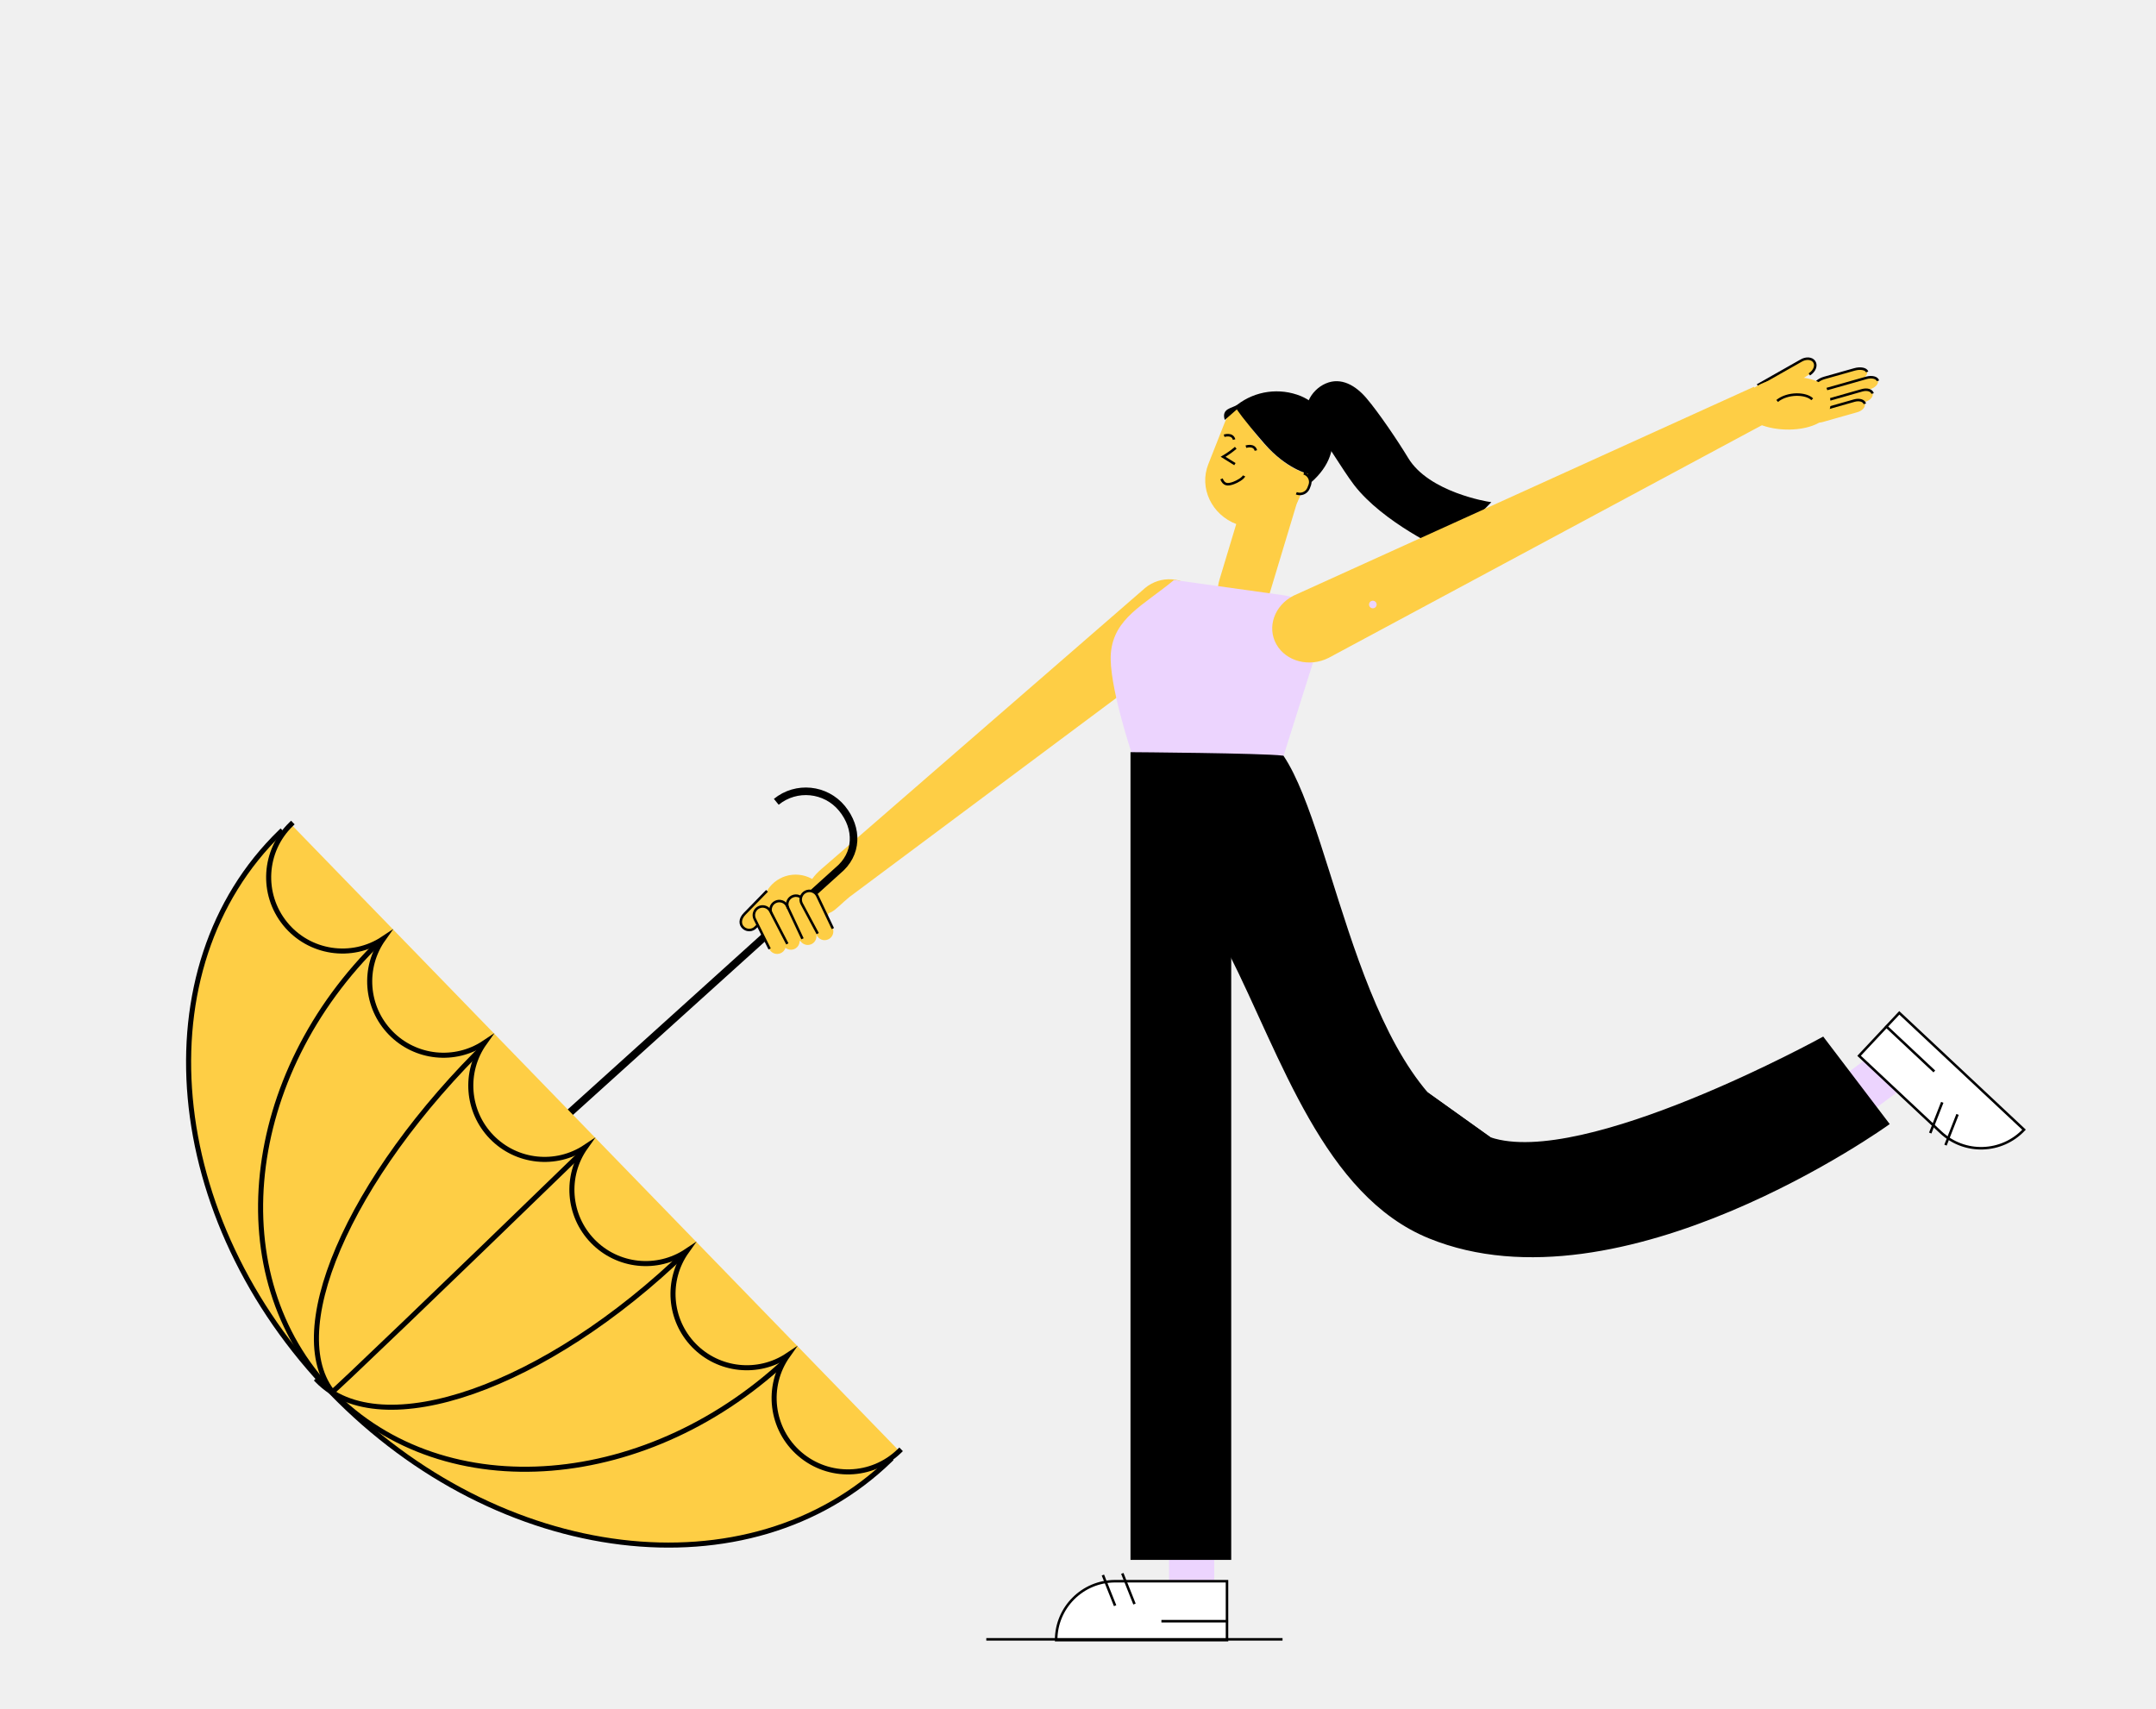
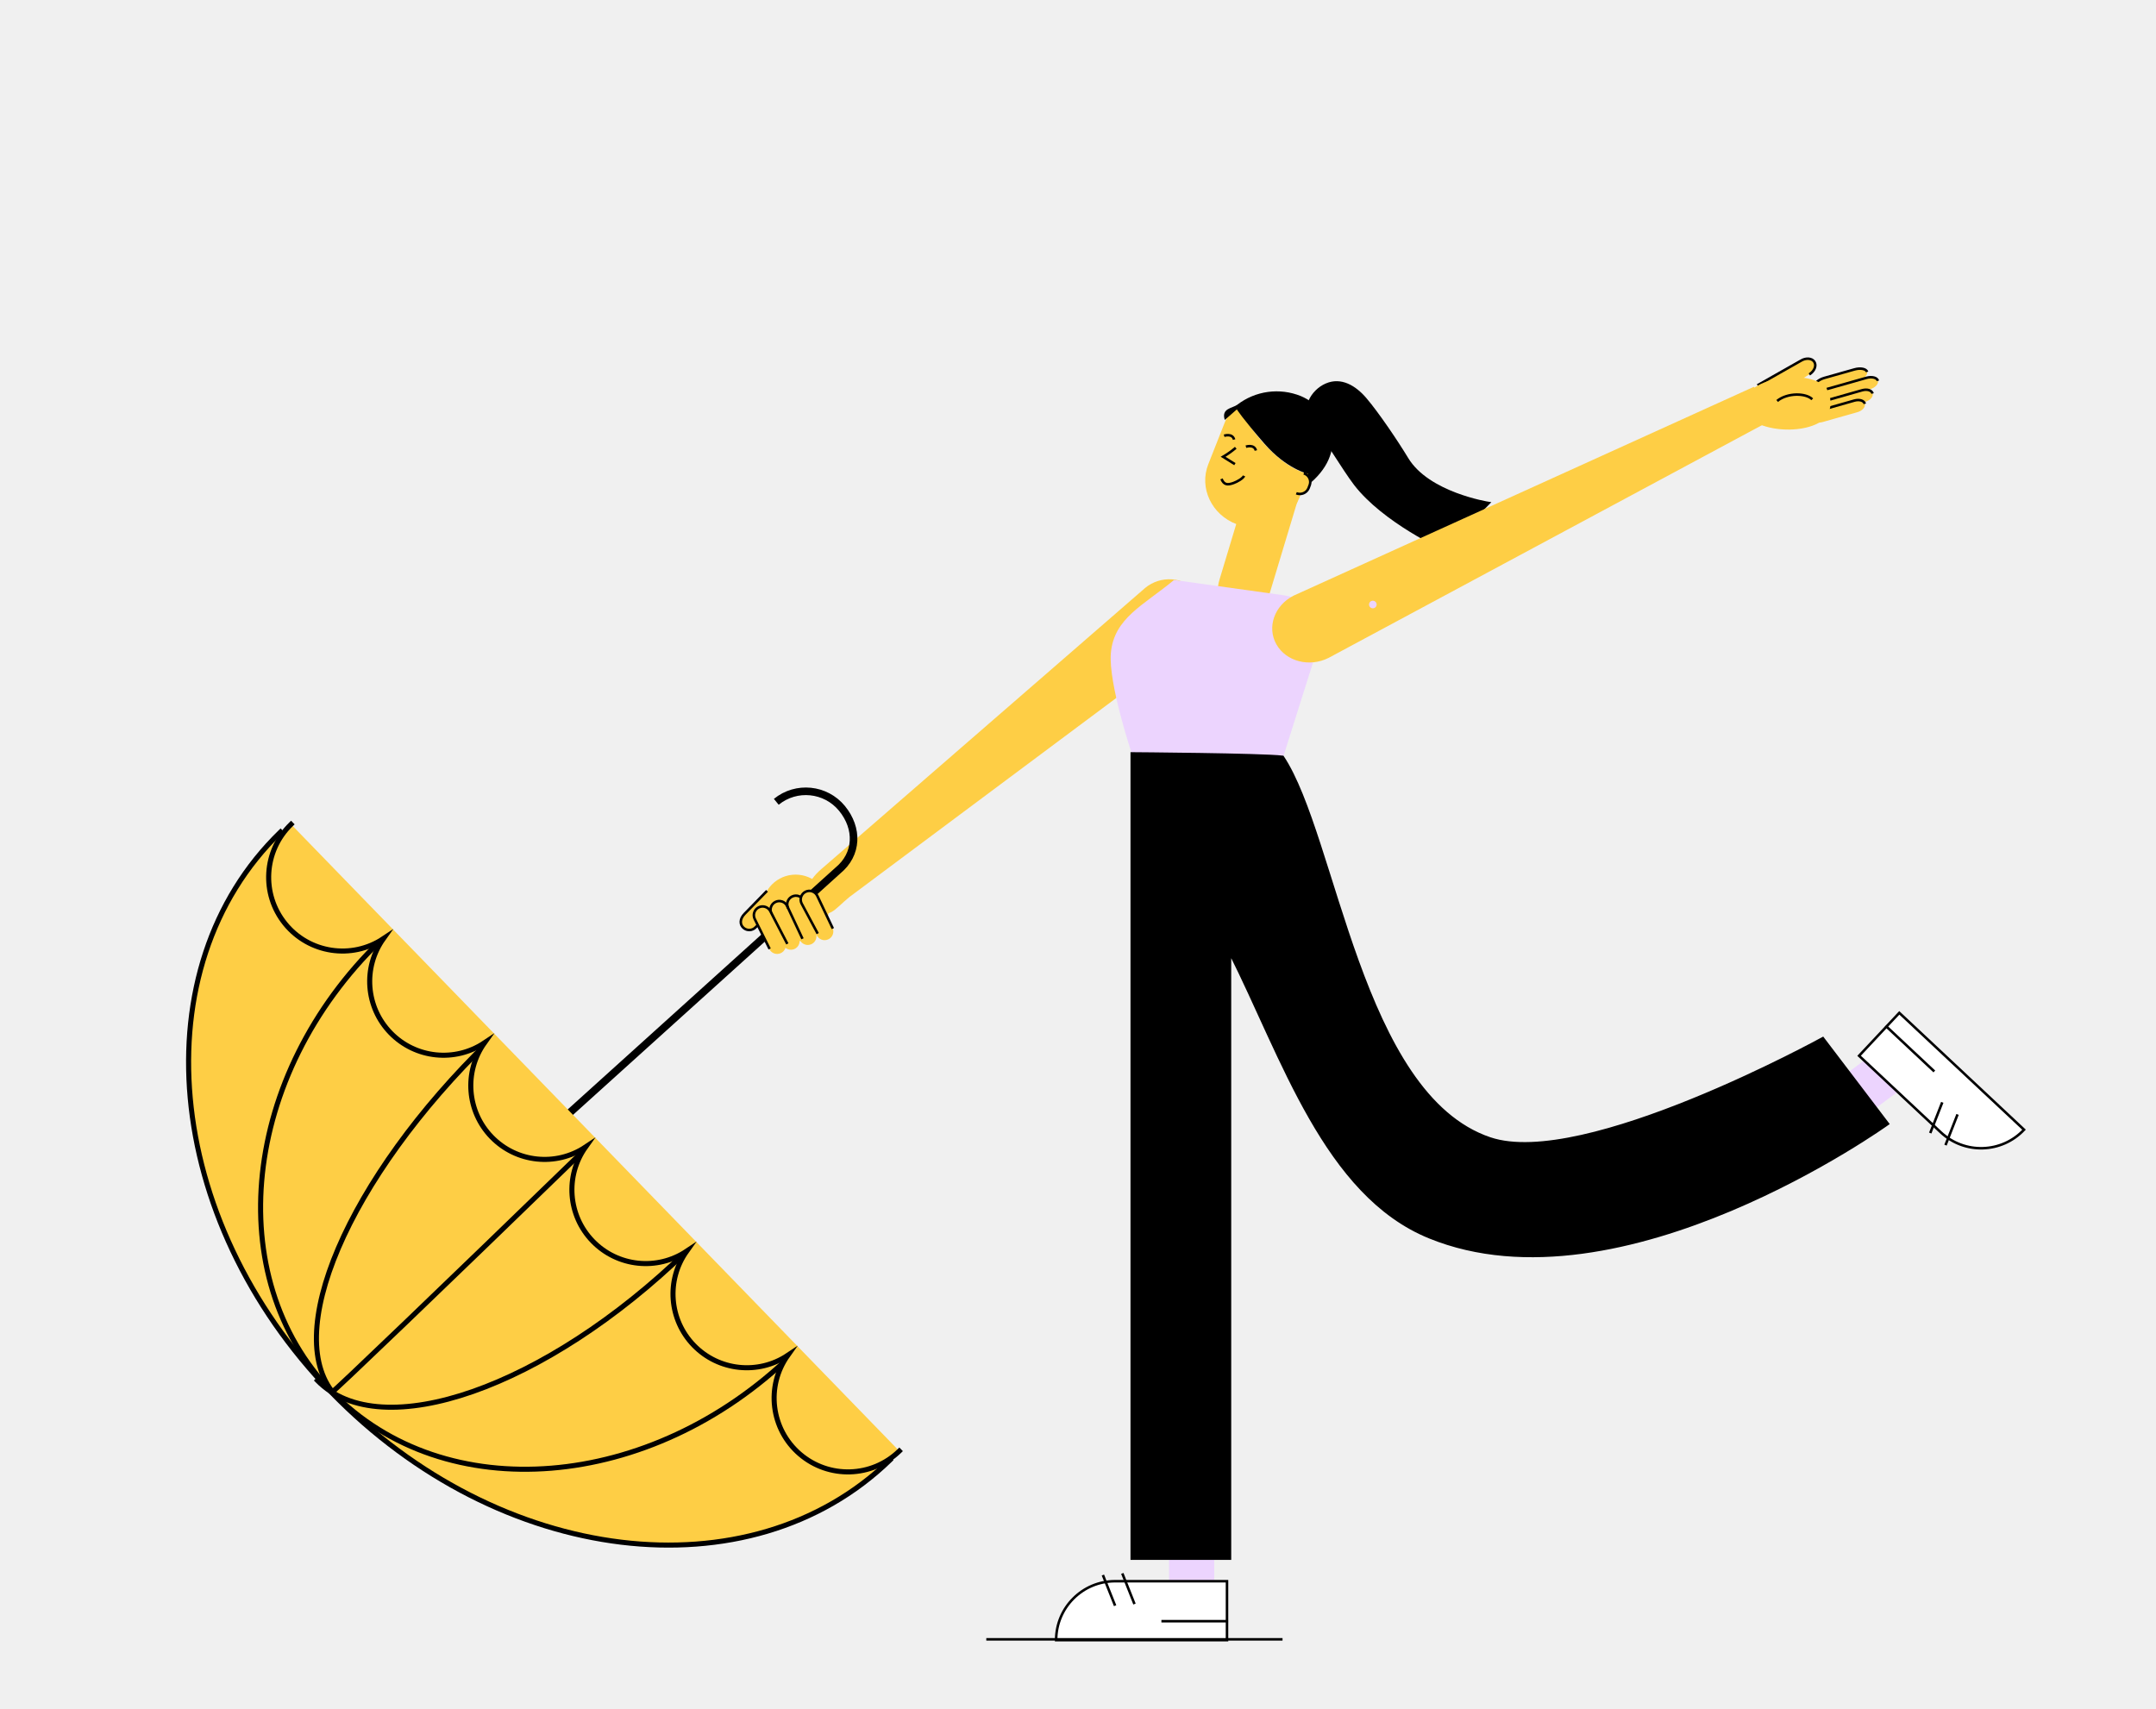
<svg xmlns="http://www.w3.org/2000/svg" id="illustration-woman" viewBox="0 0 853 676" aria-hidden="true">
  <defs>
    <style>
      .iw-skin,.iw-accent-stroke,.iw-umbrella-fill{fill:#fece45;}
      .iw-lilac{fill:#ecd4fe;}
      .iw-white{fill:#fff;}
      .iw-stroke,.iw-white,.iw-detail,.iw-accent-stroke,.iw-body,.iw-forearm,.iw-umbrella-fill,.iw-umbrella-stroke{stroke:#000;}
      .iw-white,.iw-detail,.iw-accent-stroke,.iw-body,.iw-forearm,.iw-umbrella-fill,.iw-umbrella-stroke{stroke-miterlimit:10;}
      .iw-detail,.iw-forearm,.iw-umbrella-stroke{fill:none;}
      .iw-forearm{stroke-width:3px;}
      .iw-hair,.iw-umbrella-fill,.iw-umbrella-stroke{stroke-linecap:square;}
      .iw-umbrella-fill,.iw-umbrella-stroke{stroke-width:2px;}
      .iw-hair{stroke-linejoin:round;}
    </style>
  </defs>
  <g id="woman-root">
    <path id="hair-clip" class="iw-skin" d="M504.33,190s12-1.56,9.91,5.28l-12,39.8c-2.06,6.84-8.17,11.11-13.63,9.54h0c-5.46-1.58-8.21-8.39-6.14-15.23l12-39.81C496.53,182.74,498.86,188.42,504.33,190Z" />
    <rect id="sock-right" data-motion="leg-right" class="iw-lilac" x="716.34" y="424.89" width="34.19" height="17.87" transform="translate(-114.15 521.77) rotate(-36.53)" />
    <rect id="sock-left" data-motion="leg-left" class="iw-lilac" x="454.37" y="605.48" width="34.19" height="17.87" transform="translate(-142.95 1085.89) rotate(-90)" />
    <path id="shoe-left" data-motion="leg-left" class="iw-white" d="M441.16,625.69h44.29a0,0,0,0,1,0,0V649a0,0,0,0,1,0,0H417.85a0,0,0,0,1,0,0v0A23.31,23.31,0,0,1,441.16,625.69Z" />
    <path id="sleeve-left" data-motion="arm-left" class="iw-skin" d="M336,355,472,253.55A13.47,13.47,0,0,0,473.6,234h0a15,15,0,0,0-20.52-1.36L326,343c-6.1,5-8.83,10-3.6,15.78h0C327.63,364.57,329.9,360,336,355Z" />
    <path id="top" class="iw-lilac" d="M507.62,299.71l-59.85-1.57s-9.27-27.64-8.27-39.64c1.16-13.95,13-19,25-29l43.77,6.1c9.85,1.49,16.13,11,13.26,20.06Z" />
    <path id="face" class="iw-skin" d="M517.93,187.23c-1.52,3.83-3.18,8.07-3.86,9.8-3.73,9.45-14.81,14.12-24.75,10.42s-15-14.36-11.25-23.81c1.17-3,5.29-13.43,6.47-16.4a17.66,17.66,0,0,1,4.74-6.79C503,184.15,516.41,187.83,517.93,187.23Z" />
    <path id="face-line-1" class="iw-detail" d="M492.2,188.31c-.44,1-2.62,2.25-4.11,2.8-2.47.9-3.83.76-4.82-1.61" />
    <path id="face-line-2" class="iw-accent-stroke" d="M488.91,177.2a35,35,0,0,1-5,3.55l4.67,2.91" />
    <path id="arm-upper-right" class="iw-body" d="M571.29,217.22,589,199.06s-23.92-3.68-32.3-17.59c-3.91-6.48-11.57-17.87-16.53-23.67-4.1-4.78-9.62-8.11-15.44-5.6h0c-5.82,2.5-9.7,9.87-5.65,14.68,5.08,6,12.39,18.62,17,24.66C547.53,206.46,571.29,217.22,571.29,217.22Z" />
    <path id="face-line-3" class="iw-detail" d="M492.94,176.76s3.27-1.09,3.94,1.51" />
    <path id="face-line-4" class="iw-detail" d="M484.32,172.43s3.26-1.09,3.94,1.51" />
    <circle id="hand-left" data-motion="arm-left" class="iw-skin" cx="314.78" cy="359.28" r="13.19" />
    <path id="hand-left-glove" data-motion="arm-left" class="iw-lilac" d="M303,352.25l-8.44,9.3c-2,2.07-1.91,4.25-.5,5.53h0a3.46,3.46,0,0,0,4.88-.23l3-3C301.18,362,302.37,355.58,303,352.25Z" />
-     <path id="body" class="iw-body" d="M589.5,450.5c-51.31-17.34-61-119.38-82-151c-8-1-59.73-1.36-59.73-1.36V616.75h38.85V377L589.5,450.5Z" />
-     <path id="pants-leg-right" data-motion="leg-right" class="iw-body" d="M721.2,410.82S626.52,463,589.5,450.5L486.62,377c20.81,41.35,37.64,95.73,78.88,112.55c76,31,181.44-44.86,181.44-44.86Z" />
+     <path id="body" class="iw-body" d="M721.2,410.82S626.52,463,589.5,450.5c-51.31-17.34-61-119.38-82-151c-8-1-59.73-1.36-59.73-1.36V616.75h38.85V377c20.81,41.35,37.64,95.73,78.88,112.55c76,31,181.44-44.86,181.44-44.86Z" />
    <path id="forearm-left" data-motion="arm-left" class="iw-forearm" d="M307.13,317.28a18.51,18.51,0,0,1,26,2.61c6.47,7.91,6.25,18.14-1.66,24.61L184.38,477.37" />
    <path id="finger-left-1" data-motion="arm-left" class="iw-skin" d="M308.25,367.73l-3.05-6.2a3.45,3.45,0,0,1,1.58-4.62h0a3.45,3.45,0,0,1,4.63,1.57l5.53,11.28" />
    <path id="finger-left-2" data-motion="arm-left" class="iw-skin" d="M314.85,365.59l-3.05-6.2a3.45,3.45,0,0,1,1.58-4.62h0a3.45,3.45,0,0,1,4.62,1.58l5.54,11.27" />
    <path id="finger-left-3" data-motion="arm-left" class="iw-lilac" d="M320.22,363.73l-3-6.2a3.45,3.45,0,0,1,1.58-4.62h0a3.45,3.45,0,0,1,4.62,1.58l5.53,11.27" />
    <path id="finger-left-4" data-motion="arm-left" class="iw-accent-stroke" d="M302,363.87l-3,3a3.44,3.44,0,0,1-4.87.26h0c-1.42-1.27-1.54-3.46.48-5.53l8.86-9.09" />
    <line id="shoe-left-lace-1" data-motion="leg-left" class="iw-white" x1="436.35" y1="623.25" x2="441.18" y2="635.37" />
    <line id="shoe-left-lace-2" data-motion="leg-left" class="iw-white" x1="444.03" y1="622.61" x2="448.85" y2="634.73" />
    <line id="shoe-left-lace-3" data-motion="leg-left" class="iw-white" x1="485.88" y1="641.51" x2="459.5" y2="641.51" />
    <path id="shoe-right" data-motion="leg-right-foot" class="iw-white" d="M757.69,420.73H802a0,0,0,0,1,0,0V444a0,0,0,0,1,0,0H734.38a0,0,0,0,1,0,0v0A23.31,23.31,0,0,1,757.69,420.73Z" transform="translate(1033.2 1273.12) rotate(-136.87)" />
    <line id="shoe-right-lace-1" data-motion="leg-right-foot" class="iw-white" x1="769.72" y1="453.13" x2="774.48" y2="440.99" />
    <line id="shoe-right-lace-2" data-motion="leg-right-foot" class="iw-white" x1="763.68" y1="448.35" x2="768.44" y2="436.2" />
    <line id="shoe-right-lace-3" data-motion="leg-right-foot" class="iw-white" x1="746.06" y1="405.95" x2="765.3" y2="423.98" />
    <path id="umbrella-arc-1" data-motion="arm-left" class="iw-umbrella-fill" d="M352.09,577.76c-55.47,53.8-154.4,41.79-221-26.85S55.51,383,111,329.22" />
    <path id="umbrella-rib-1" data-motion="arm-left" class="iw-umbrella-stroke" d="M313.31,536c-55.85,54.18-137.31,60.8-181.95,14.79" />
    <path id="umbrella-rib-2" data-motion="arm-left" class="iw-umbrella-stroke" d="M271.6,495.14c-55.66,54-121,76.89-146,51.13" />
    <path id="umbrella-rib-3" data-motion="arm-left" class="iw-umbrella-stroke" d="M230.21,456c-54.31,52.69-98.57,95.16-98.85,94.87" />
    <path id="umbrella-rib-4" data-motion="arm-left" class="iw-umbrella-stroke" d="M193.53,411.87c-56,54.37-83,117.44-60.3,140.88" />
    <path id="umbrella-rib-5" data-motion="arm-left" class="iw-umbrella-stroke" d="M150.42,372.32c-54.69,53.06-63.23,133-19.06,178.51" />
    <path id="umbrella-arc-2" data-motion="arm-left" class="iw-umbrella-fill" d="M115.15,326.18a29.2,29.2,0,0,0,36.53,45.25,29.2,29.2,0,0,0,40,41.22,29.2,29.2,0,0,0,40,41.22,29.2,29.2,0,0,0,40,41.22,29.2,29.2,0,0,0,40,41.22,29.2,29.2,0,0,0,44.12,37.89" />
    <path id="hair" data-motion="hair" class="iw-hair" d="M484.58,166.17c-1.52-4.64,3.09-4.63,4.92-6a25.52,25.52,0,0,1,25.2-3.43c12.47,5.32,19.43,22.32,2.27,35.59l.53-4.84s-8.52-1.89-17.26-11.95S489.35,162,489.35,162Z" />
    <path id="face-line-5" class="iw-accent-stroke" d="M512.87,195.19a3.73,3.73,0,0,0,4.82-1.95l.54-1.43a3.58,3.58,0,0,0-2.4-4.52" />
    <path id="forearm-right" data-motion="arm-right" class="iw-skin" d="M525.68,260.31,705,164c-1-5-7.09-5.95-11.12-10.93l-182.1,82.64c-7.58,3.85-10.62,12.47-6.78,19.27h0C508.83,261.77,518.09,264.16,525.68,260.31Z" />
    <ellipse id="banner-tip" data-motion="arm-right" class="iw-skin" cx="706.33" cy="152.3" rx="5.32" ry="5.22" transform="translate(260.21 720.7) rotate(-64.04)" />
    <path id="banner-stripe-1" data-motion="arm-right" class="iw-skin" d="M700.6,154h0c-1-1.48-.08-3.71,1.95-5l9.88-6.22c2-1.27,4.43-1.11,5.37.37h0c1,1.48.08,3.71-1.95,5L706,154.36C704,155.63,701.54,155.47,700.6,154Z" />
    <path id="banner-stripe-2" data-motion="arm-right" class="iw-skin" d="M718,153.08h0c-.33-1.27,1.38-2.85,3.81-3.54l11.89-3.36c2.43-.69,4.67-.21,5,1h0c.32,1.27-1.38,2.86-3.82,3.54L723,154.13C720.53,154.82,718.29,154.35,718,153.08Z" />
    <path id="banner-stripe-3" data-motion="arm-right" class="iw-skin" d="M720.15,157.16h0c-.33-1.27,1.13-2.79,3.27-3.39l15.09-4.28c2.14-.6,4.14-.06,4.47,1.2h0c.33,1.27-1.14,2.79-3.27,3.39l-15.1,4.28C722.48,159,720.48,158.42,720.15,157.16Z" />
    <path id="banner-stripe-4" data-motion="arm-right" class="iw-skin" d="M720.09,161.62h0c-.33-1.27,1-2.74,2.93-3.29l13.74-3.9c2-.55,3.79,0,4.13,1.29h0c.33,1.27-1,2.74-2.93,3.3l-13.74,3.89C722.27,163.47,720.42,162.89,720.09,161.62Z" />
    <path id="banner-stripe-5" data-motion="arm-right" class="iw-skin" d="M717,165.7h0c-.33-1.26,1-2.74,2.93-3.29l13.74-3.9c2-.55,3.8,0,4.13,1.29h0c.33,1.27-1,2.75-2.93,3.3L721.12,167C719.17,167.55,717.32,167,717,165.7Z" />
    <path id="banner-line-1" data-motion="arm-right" class="iw-accent-stroke" d="M695.33,152.48l17.1-9.69c2-1.27,4.43-1.11,5.37.37h0c1,1.48.08,3.71-1.95,5" />
    <path id="banner-line-2" data-motion="arm-right" class="iw-accent-stroke" d="M718,153.08c-.33-1.27,1.38-2.85,3.81-3.54l11.89-3.36c2.43-.69,4.67-.21,5,1h0" />
    <path id="banner-line-3" data-motion="arm-right" class="iw-accent-stroke" d="M722.78,153.94l15.6-4.41c2.21-.63,4.27-.1,4.6,1.16h0" />
    <path id="banner-line-4" data-motion="arm-right" class="iw-accent-stroke" d="M723,158.33l13.74-3.9c2-.55,3.79,0,4.13,1.29h0" />
    <path id="banner-line-5" data-motion="arm-right" class="iw-accent-stroke" d="M717,165.7h0c-.33-1.26,1-2.74,2.93-3.29l13.74-3.9c2-.55,3.8,0,4.13,1.29h0" />
    <path id="banner-knot" data-motion="arm-right" class="iw-skin" d="M696.16,167.9a8.43,8.43,0,0,1-.81-15.27c6.55-3.73,17.06-4.52,23.49-1.76s7.57,12.6,1,16.33S702.58,170.65,696.16,167.9Z" />
    <path id="banner-line-6" data-motion="arm-right" class="iw-accent-stroke" d="M703.11,158.66c4.11-3.34,11.39-3.16,13.89-.66" />
    <path id="finger-left-5" data-motion="arm-left" class="iw-skin" d="M326.59,360.87l2.82,6.3a3.46,3.46,0,0,1-1.75,4.56h0A3.45,3.45,0,0,1,323.1,370L318,358.52" />
    <path id="finger-left-6" data-motion="arm-left" class="iw-skin" d="M319.92,362.76l2.81,6.31a3.45,3.45,0,0,1-1.74,4.56h0a3.46,3.46,0,0,1-4.56-1.75l-5.12-11.47" />
    <path id="finger-left-7" data-motion="arm-left" class="iw-skin" d="M313.25,364.65l2.81,6.31a3.45,3.45,0,0,1-1.74,4.56h0a3.45,3.45,0,0,1-4.56-1.75l-5.12-11.46" />
    <path id="finger-left-8" data-motion="arm-left" class="iw-detail" d="M308.25,367.73l-3.05-6.2a3.45,3.45,0,0,1,1.58-4.62h0a3.45,3.45,0,0,1,4.63,1.57l6.09,13" />
    <path id="finger-left-9" data-motion="arm-left" class="iw-detail" d="M311.8,359.39a3.45,3.45,0,0,1,1.58-4.62h0a3.45,3.45,0,0,1,4.62,1.58l2.5,6.15" />
    <path id="finger-left-10" data-motion="arm-left" class="iw-accent-stroke" d="M323.52,369.44l-6.38-11.93a3.45,3.45,0,0,1,1.56-4.63h0a3.45,3.45,0,0,1,4.63,1.56l6.18,13" />
    <path id="finger-left-11" data-motion="arm-left" class="iw-skin" d="M307.81,366.31l2.81,6.31a3.45,3.45,0,0,1-1.74,4.56h0a3.44,3.44,0,0,1-4.56-1.75L299.2,364" />
    <path id="finger-left-12" data-motion="arm-left" class="iw-skin" d="M301.65,369.86l-3-6.2a3.45,3.45,0,0,1,1.58-4.62h0a3.45,3.45,0,0,1,4.62,1.58l5.53,11.27" />
    <path id="finger-left-13" data-motion="arm-left" class="iw-detail" d="M304.5,375.5l-5.89-11.84a3.45,3.45,0,0,1,1.58-4.62h0a3.45,3.45,0,0,1,4.62,1.58l6.69,12.88" />
    <path id="dress-dot" class="iw-lilac" d="M543.15,240.71a1.5,1.5,0,0,0,0-3,1.5,1.5,0,0,0,0,3Z" />
    <line id="ground" class="iw-detail" x1="390.22" y1="648.69" x2="507.42" y2="648.69" />
  </g>
</svg>
